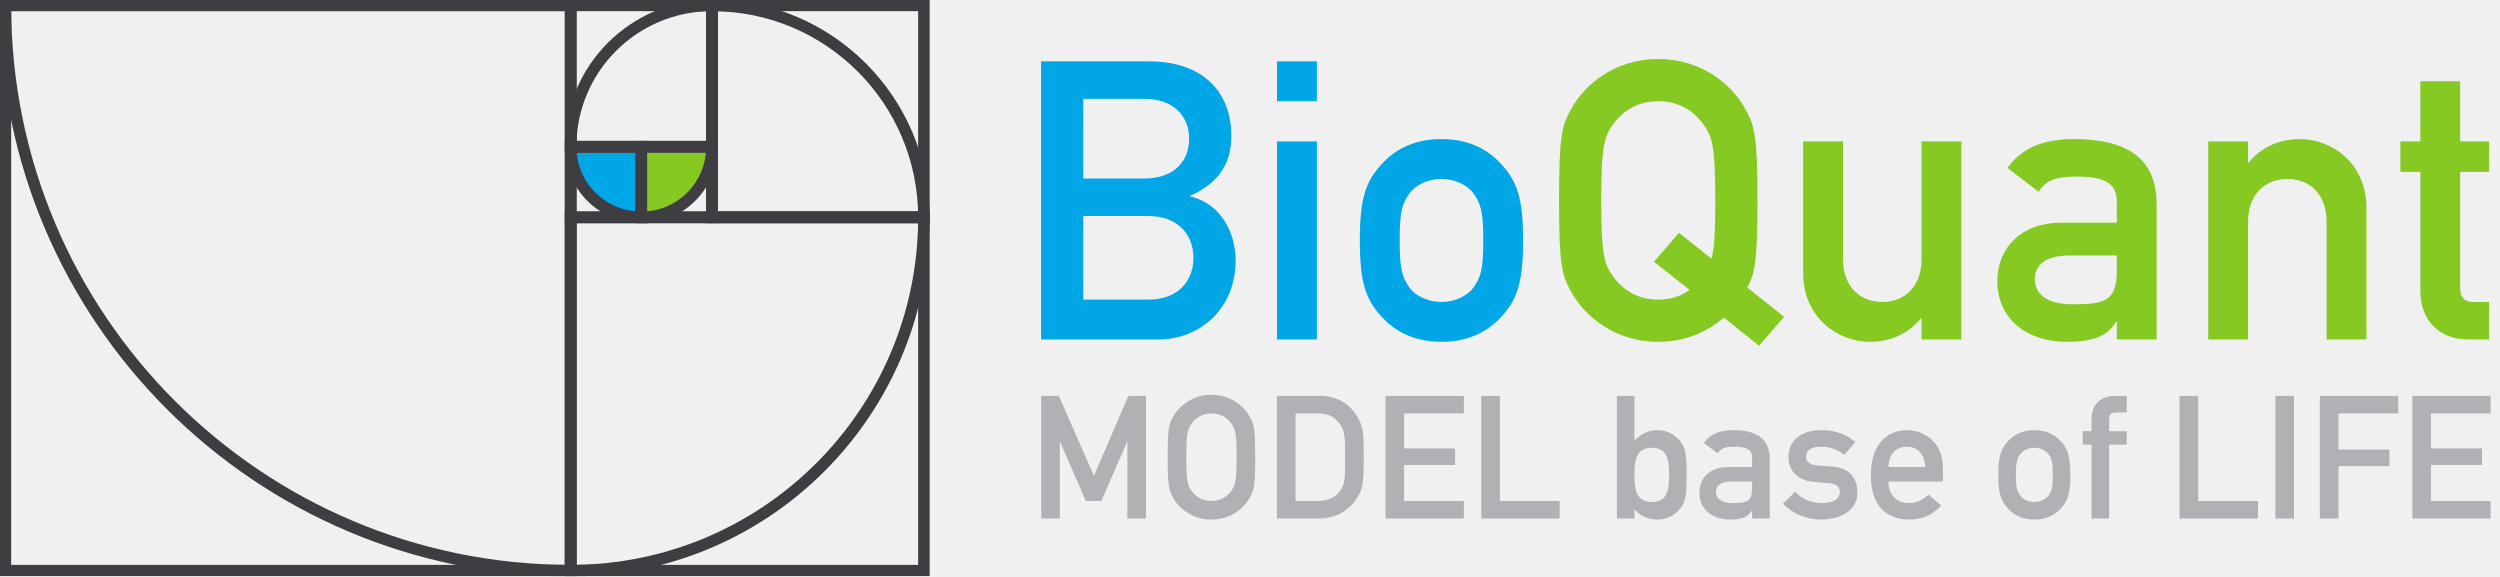
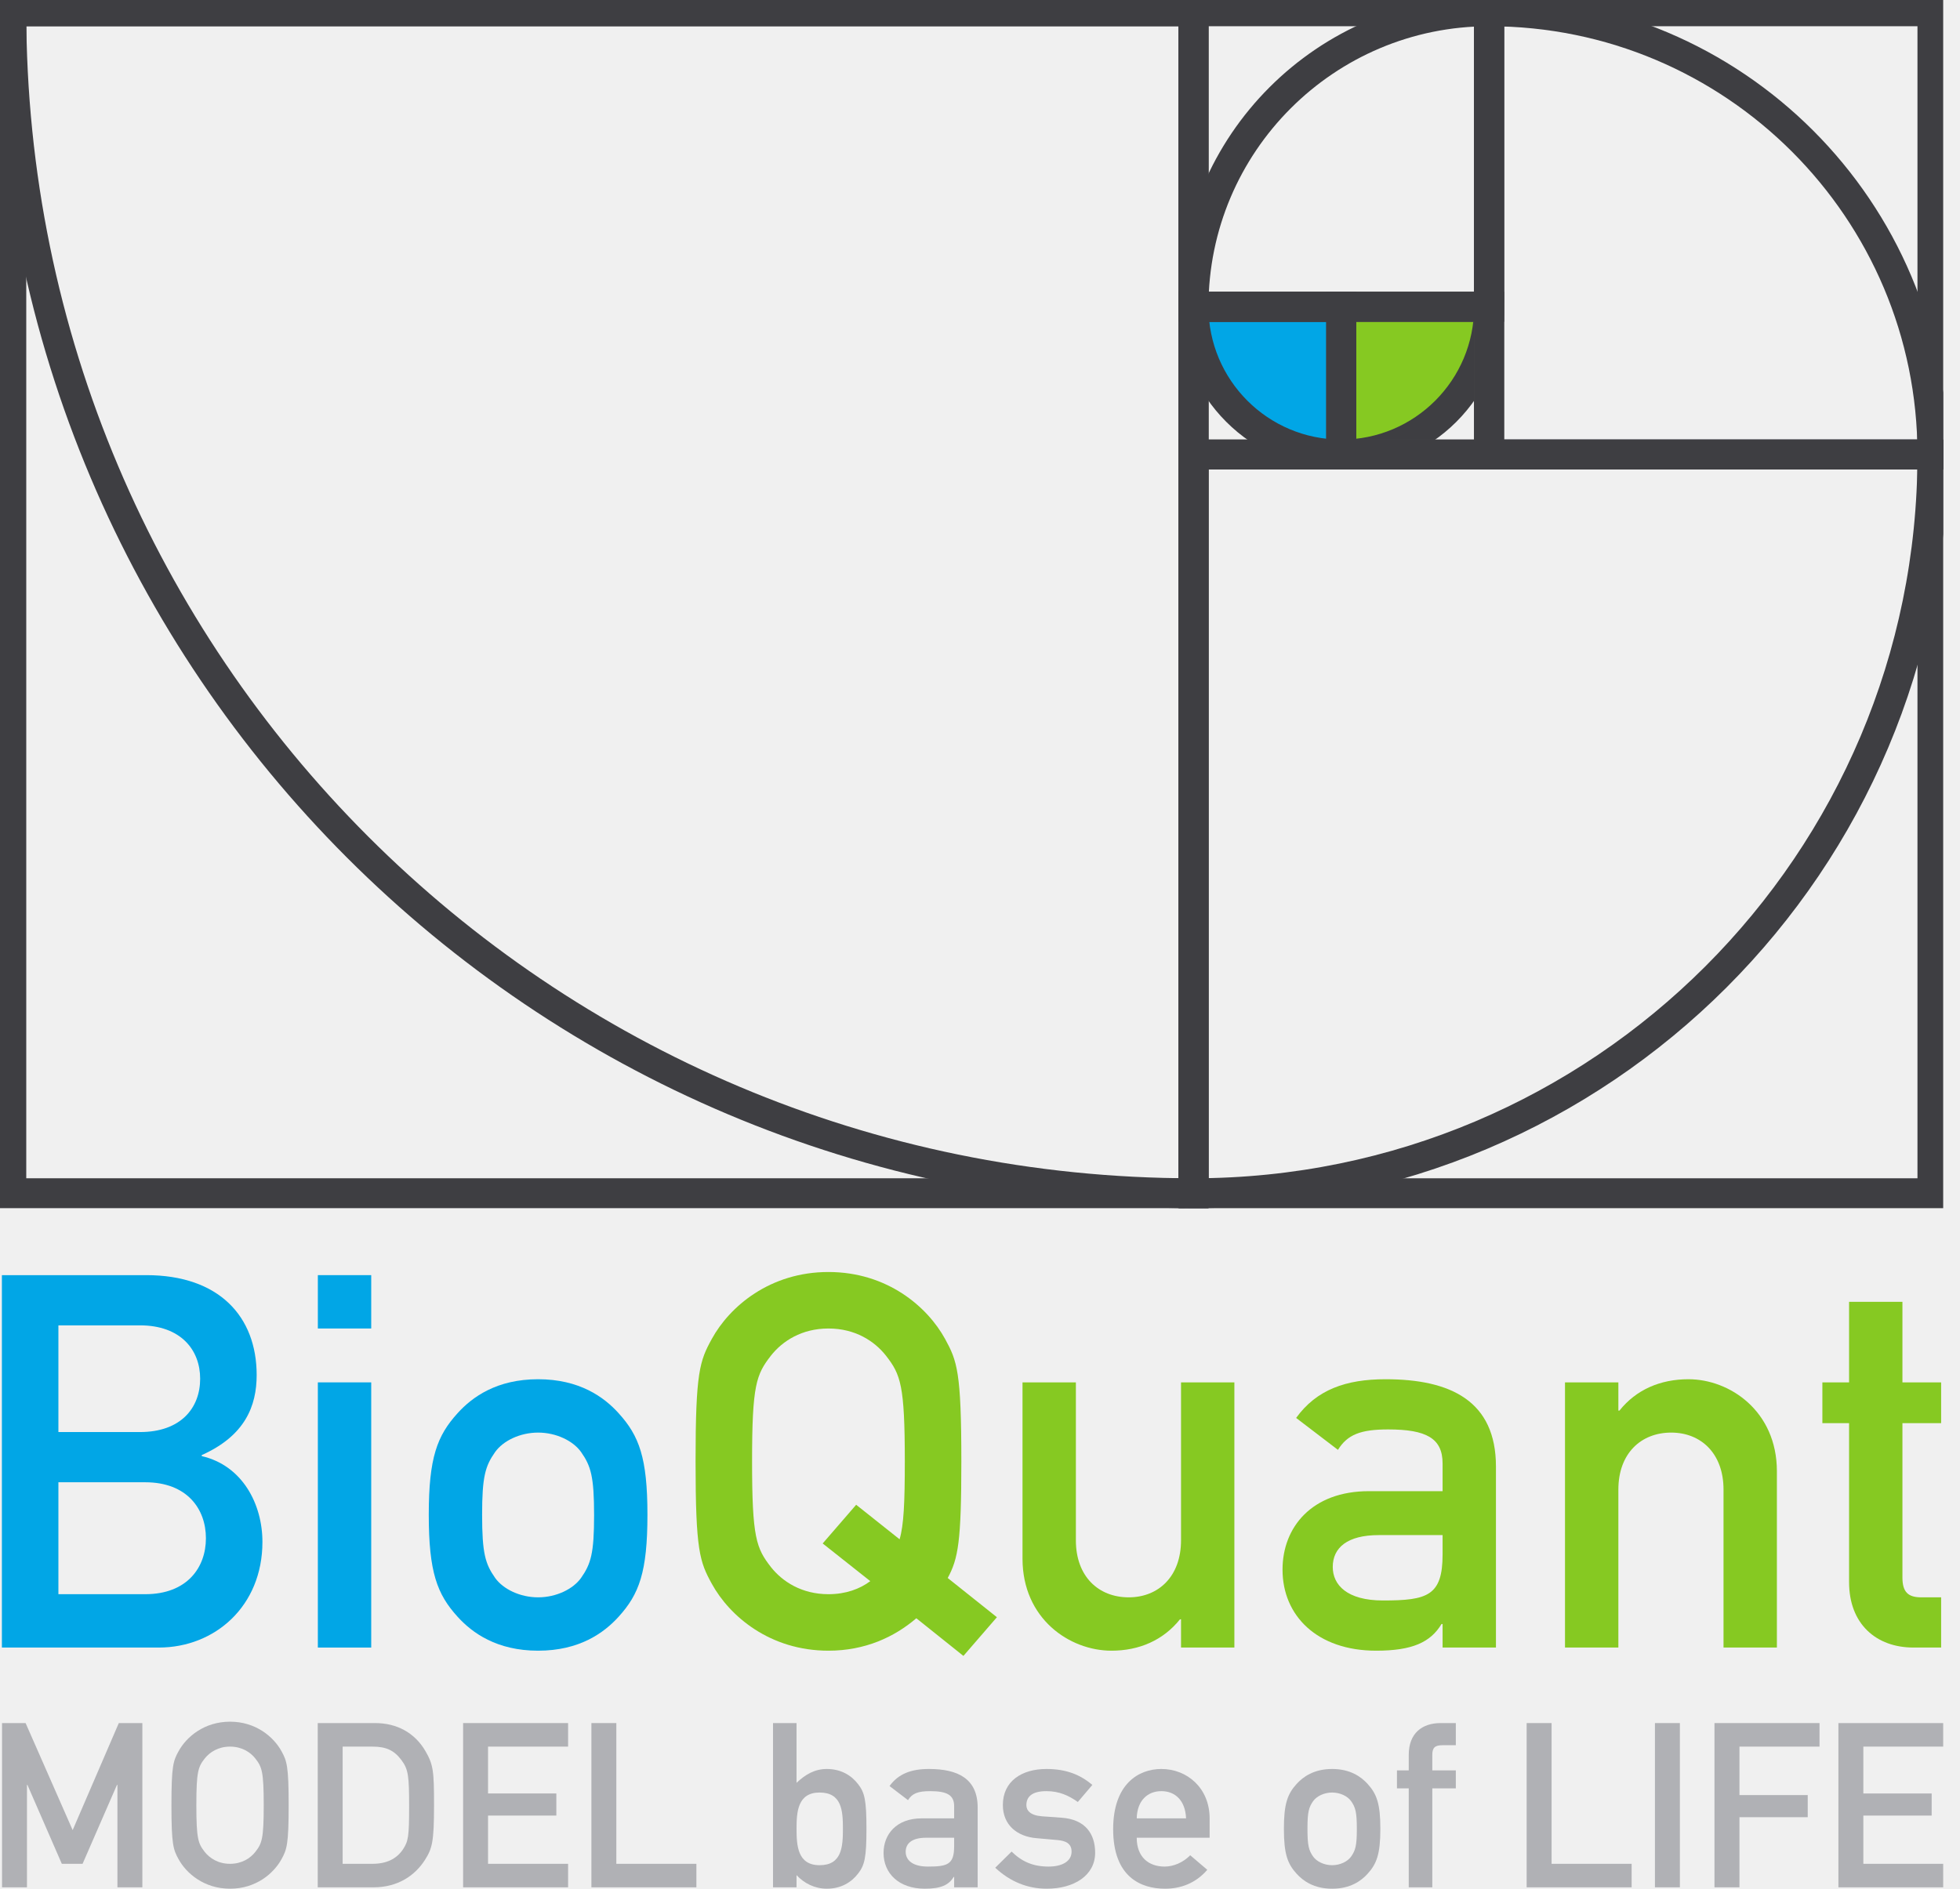
- <svg xmlns="http://www.w3.org/2000/svg" width="217" height="50" viewBox="0 0 217 50" fill="none">
-   <g clip-path="url(#clip0)">
-     <path d="M90.367 5.325H99.725C104.437 5.325 106.879 8.003 106.879 11.8C106.879 13.8 106.133 15.734 103.319 16.988V17.055C105.964 17.666 107.252 20.176 107.252 22.617C107.252 26.787 104.167 29.466 100.538 29.466H90.367V5.325ZM94.029 8.579V15.496H99.318C101.963 15.496 103.217 13.938 103.217 12.039C103.217 10.174 101.963 8.579 99.318 8.579H94.029ZM94.029 18.751V26.008H99.657C102.369 26.008 103.59 24.279 103.59 22.38C103.59 20.481 102.369 18.751 99.657 18.751H94.029Z" fill="#01A6E6" />
-     <path d="M110.845 5.325H114.304V8.784H110.845V5.325ZM110.845 12.276H114.304V29.466H110.845V12.276Z" fill="#01A6E6" />
-     <path d="M119.898 14.277C120.847 13.224 122.44 12.072 125.119 12.072C127.798 12.072 129.391 13.224 130.34 14.277C131.663 15.734 132.205 17.158 132.205 20.854C132.205 24.583 131.663 26.008 130.34 27.465C129.391 28.516 127.798 29.669 125.119 29.669C122.44 29.669 120.847 28.516 119.898 27.465C118.575 26.008 118.033 24.583 118.033 20.854C118.033 17.158 118.575 15.734 119.898 14.277ZM127.899 16.785C127.39 16.073 126.306 15.531 125.119 15.531C123.932 15.531 122.847 16.073 122.339 16.785C121.695 17.701 121.491 18.378 121.491 20.854C121.491 23.362 121.695 24.04 122.339 24.957C122.847 25.669 123.932 26.211 125.119 26.211C126.306 26.211 127.39 25.669 127.899 24.957C128.543 24.04 128.747 23.362 128.747 20.887C128.747 18.378 128.543 17.701 127.899 16.785Z" fill="#01A6E6" />
-     <path d="M149.632 27.567C148.208 28.787 146.31 29.669 143.936 29.669C140.139 29.669 137.529 27.431 136.375 25.329C135.596 23.905 135.324 23.193 135.324 17.395C135.324 11.597 135.596 10.886 136.375 9.462C137.529 7.359 140.139 5.121 143.936 5.121C147.734 5.121 150.345 7.359 151.497 9.462C152.278 10.886 152.55 11.597 152.55 17.395C152.55 22.617 152.345 23.701 151.667 24.957L154.855 27.5L152.684 30.008L149.632 27.567ZM143.564 22.718L145.733 20.209L148.547 22.447C148.819 21.532 148.886 20.074 148.886 17.395C148.886 12.445 148.615 11.767 147.666 10.546C146.92 9.596 145.666 8.784 143.936 8.784C142.208 8.784 140.953 9.596 140.207 10.546C139.257 11.767 138.987 12.445 138.987 17.395C138.987 22.346 139.257 23.023 140.207 24.245C140.953 25.193 142.208 26.008 143.936 26.008C145.056 26.008 145.971 25.669 146.649 25.16L143.564 22.718Z" fill="#86C922" />
-     <path d="M156.514 12.276H159.973V22.515C159.973 24.853 161.431 26.211 163.398 26.211C165.33 26.211 166.788 24.853 166.788 22.515V12.276H170.246V29.466H166.788V27.634H166.72C165.635 28.991 164.076 29.669 162.278 29.669C159.566 29.669 156.514 27.601 156.514 23.701V12.276Z" fill="#86C922" />
-     <path d="M183.74 27.94H183.671C182.96 29.125 181.774 29.669 179.436 29.669C175.603 29.669 173.366 27.398 173.366 24.413C173.366 21.668 175.264 19.328 178.961 19.328H183.74V17.531C183.74 15.903 182.69 15.326 180.214 15.326C178.417 15.326 177.571 15.665 176.959 16.649L174.247 14.581C175.569 12.75 177.468 12.072 180.045 12.072C184.284 12.072 187.198 13.496 187.198 17.735V29.466H183.74V27.94ZM183.74 22.177H179.604C177.571 22.177 176.621 22.989 176.621 24.245C176.621 25.397 177.536 26.414 179.876 26.414C182.756 26.414 183.74 26.11 183.74 23.43V22.177Z" fill="#86C922" />
-     <path d="M191.674 12.276H195.132V14.106H195.201C196.285 12.75 197.845 12.072 199.675 12.072C202.354 12.072 205.406 14.139 205.406 18.039V29.466H201.948V19.226C201.948 16.887 200.489 15.531 198.557 15.531C196.591 15.531 195.132 16.887 195.132 19.226V29.466H191.674V12.276Z" fill="#86C922" />
-     <path d="M210.085 7.053H213.543V12.276H216.052V14.92H213.543V24.922C213.543 25.872 213.915 26.211 214.763 26.211H216.052V29.466H214.255C211.847 29.466 210.085 27.94 210.085 25.229V14.92H208.355V12.276H210.085V7.053Z" fill="#86C922" />
-     <path d="M90.377 34.362H91.903L94.953 41.301L97.945 34.362H99.47V45.01H97.855V38.369H97.825L95.597 43.484H94.251L92.023 38.369H91.992V45.01H90.377V34.362Z" fill="#B0B1B5" />
-     <path d="M101.818 36.186C102.326 35.258 103.479 34.271 105.154 34.271C106.828 34.271 107.98 35.258 108.489 36.186C108.832 36.813 108.952 37.128 108.952 39.685C108.952 42.243 108.832 42.559 108.489 43.186C107.98 44.113 106.828 45.099 105.154 45.099C103.479 45.099 102.326 44.113 101.818 43.186C101.474 42.559 101.355 42.243 101.355 39.685C101.355 37.128 101.474 36.813 101.818 36.186ZM103.508 42.706C103.837 43.126 104.39 43.484 105.154 43.484C105.916 43.484 106.47 43.126 106.799 42.706C107.217 42.168 107.336 41.87 107.336 39.685C107.336 37.502 107.217 37.202 106.799 36.665C106.47 36.245 105.916 35.887 105.154 35.887C104.39 35.887 103.837 36.245 103.508 36.665C103.09 37.202 102.97 37.502 102.97 39.685C102.97 41.87 103.09 42.168 103.508 42.706Z" fill="#B0B1B5" />
-     <path d="M110.837 34.362H114.561C115.966 34.362 117.118 34.99 117.805 36.156C118.329 37.054 118.374 37.457 118.374 39.685C118.374 42.078 118.254 42.497 117.776 43.245C117.147 44.232 116.04 45.01 114.455 45.01H110.837V34.362ZM112.451 43.484H114.381C115.293 43.484 115.936 43.17 116.355 42.559C116.713 42.019 116.759 41.719 116.759 39.746C116.759 37.831 116.713 37.368 116.28 36.784C115.786 36.112 115.248 35.887 114.381 35.887H112.451V43.484Z" fill="#B0B1B5" />
-     <path d="M120.258 34.362H127.063V35.887H121.874V38.923H126.3V40.358H121.874V43.484H127.063V45.01H120.258V34.362Z" fill="#B0B1B5" />
-     <path d="M128.574 34.362H130.19V43.484H135.378V45.01H128.574V34.362Z" fill="#B0B1B5" />
-     <path d="M140.344 34.362H141.869V38.235C142.437 37.697 143.05 37.337 143.828 37.337C144.756 37.337 145.429 37.757 145.862 38.324C146.281 38.864 146.4 39.357 146.4 41.211C146.4 43.081 146.281 43.574 145.862 44.113C145.429 44.681 144.756 45.099 143.828 45.099C143.05 45.099 142.348 44.741 141.869 44.217V45.01H140.344V34.362ZM141.869 41.211C141.869 42.317 141.944 43.574 143.364 43.574C144.8 43.574 144.875 42.393 144.875 41.211C144.875 40.045 144.8 38.864 143.364 38.864C141.944 38.864 141.869 40.12 141.869 41.211Z" fill="#B0B1B5" />
-     <path d="M152.084 44.336H152.052C151.74 44.861 151.217 45.099 150.183 45.099C148.495 45.099 147.508 44.098 147.508 42.781C147.508 41.569 148.345 40.538 149.974 40.538H152.084V39.746C152.084 39.028 151.62 38.773 150.529 38.773C149.737 38.773 149.361 38.923 149.092 39.357L147.896 38.444C148.48 37.637 149.318 37.337 150.452 37.337C152.324 37.337 153.608 37.966 153.608 39.836V45.01H152.084V44.336ZM152.084 41.795H150.26C149.361 41.795 148.942 42.153 148.942 42.706C148.942 43.215 149.347 43.664 150.38 43.664C151.652 43.664 152.084 43.529 152.084 42.347V41.795Z" fill="#B0B1B5" />
-     <path d="M155.807 42.692C156.465 43.335 157.183 43.664 158.201 43.664C159.068 43.664 159.694 43.335 159.694 42.692C159.694 42.153 159.291 41.99 158.771 41.944L157.423 41.824C156.165 41.719 155.241 40.972 155.241 39.671C155.241 38.13 156.465 37.337 158.067 37.337C159.397 37.337 160.295 37.742 161.042 38.369L160.101 39.476C159.503 39.057 158.891 38.773 158.067 38.773C157.095 38.773 156.766 39.162 156.766 39.685C156.766 40.014 157.006 40.344 157.767 40.404L159.025 40.494C160.595 40.598 161.222 41.556 161.222 42.767C161.222 44.248 159.846 45.099 158.081 45.099C156.854 45.099 155.719 44.651 154.746 43.739L155.807 42.692Z" fill="#B0B1B5" />
-     <path d="M163.916 41.795C163.916 43.036 164.677 43.664 165.724 43.664C166.307 43.664 166.934 43.395 167.383 42.931L168.49 43.873C167.743 44.741 166.771 45.099 165.752 45.099C164.196 45.099 162.389 44.352 162.389 41.242C162.389 38.295 164.048 37.337 165.515 37.337C167.188 37.337 168.641 38.579 168.641 40.538V41.795H163.916ZM167.114 40.538C167.068 39.386 166.413 38.773 165.515 38.773C164.617 38.773 163.942 39.386 163.916 40.538H167.114Z" fill="#B0B1B5" />
-     <path d="M174.279 38.309C174.696 37.846 175.4 37.337 176.581 37.337C177.762 37.337 178.466 37.846 178.883 38.309C179.467 38.953 179.707 39.581 179.707 41.211C179.707 42.856 179.467 43.484 178.883 44.127C178.466 44.591 177.762 45.099 176.581 45.099C175.4 45.099 174.696 44.591 174.279 44.127C173.695 43.484 173.455 42.856 173.455 41.211C173.455 39.581 173.695 38.953 174.279 38.309ZM177.808 39.416C177.582 39.102 177.104 38.864 176.581 38.864C176.058 38.864 175.58 39.102 175.354 39.416C175.071 39.82 174.982 40.12 174.982 41.211C174.982 42.317 175.071 42.617 175.354 43.021C175.58 43.335 176.058 43.574 176.581 43.574C177.104 43.574 177.582 43.335 177.808 43.021C178.091 42.617 178.183 42.317 178.183 41.226C178.183 40.12 178.091 39.82 177.808 39.416Z" fill="#B0B1B5" />
-     <path d="M181.546 38.594H180.783V37.428H181.546V36.425C181.546 35.005 182.43 34.362 183.611 34.362H184.598V35.798H183.729C183.237 35.798 183.074 35.961 183.074 36.425V37.428H184.598V38.594H183.074V45.01H181.546V38.594Z" fill="#B0B1B5" />
-     <path d="M189.189 34.362H190.805V43.484H195.993V45.01H189.189V34.362Z" fill="#B0B1B5" />
-     <path d="M197.503 45.01H199.119V34.362H197.503V45.01Z" fill="#B0B1B5" />
-     <path d="M201.362 34.362H208.169V35.887H202.98V39.028H207.405V40.464H202.98V45.01H201.362V34.362Z" fill="#B0B1B5" />
-     <path d="M209.393 34.362H216.198V35.887H211.009V38.923H215.437V40.358H211.009V43.484H216.198V45.01H209.393V34.362Z" fill="#B0B1B5" />
-     <path d="M0.469 0.469C0.469 27.566 22.435 49.531 49.531 49.531V0.469H0.469Z" stroke="#3E3E42" />
-     <path d="M49.531 12.735C49.531 16.123 52.276 18.868 55.665 18.868V12.735H49.531Z" fill="#00ADEF" />
-     <path d="M49.531 12.735C49.531 16.123 52.276 18.868 55.665 18.868V12.735H49.531Z" fill="#01A6E6" stroke="#3E3E42" />
-     <path d="M61.796 0.469C55.022 0.469 49.531 5.961 49.531 12.735H61.796V0.469Z" stroke="#3E3E42" />
-     <path d="M61.796 0.469V18.868H80.195C80.195 8.706 71.958 0.469 61.796 0.469Z" stroke="#3E3E42" />
-     <path d="M80.195 18.868H49.531V49.531C66.466 49.531 80.195 35.803 80.195 18.868V18.868Z" stroke="#3E3E42" />
-     <path d="M61.796 12.735H55.665V18.868C59.051 18.868 61.796 16.123 61.796 12.735Z" fill="#80CC28" />
-     <path d="M61.796 12.735H55.665V18.868C59.051 18.868 61.796 16.123 61.796 12.735Z" fill="#86C922" stroke="#3E3E42" />
-     <path d="M55.665 18.868H61.796V12.735H55.665V18.868Z" stroke="#4F4C4C" />
-     <path d="M55.665 12.735H61.796V0.469H49.531V12.735H55.665Z" stroke="#3E3E42" />
-     <path d="M55.665 18.868H49.531V49.531H80.195V18.868H61.796H55.665Z" stroke="#3E3E42" />
-     <path d="M49.531 12.735V0.469H0.469V49.531H49.531V18.868V12.735Z" stroke="#3E3E42" />
-     <path d="M61.796 0.469V18.868H80.195V0.469H61.796Z" stroke="#3E3E42" />
-     <path d="M49.531 12.735V18.868H55.665V12.735H49.531Z" stroke="#3E3E42" />
+ <svg xmlns="http://www.w3.org/2000/svg" width="83" height="80" viewBox="0 0 83 80" fill="none">
+   <g clip-path="url(#clip0_246101_1000)">
+     <path d="M0.479 0.478C0.479 28.129 22.892 50.541 50.542 50.541V0.478H0.479Z" stroke="#3E3E42" stroke-width="1.266" />
+     <path d="M50.542 12.994C50.542 16.451 53.343 19.252 56.8 19.252V12.994H50.542" fill="#00ADEF" />
+     <path d="M50.542 12.994C50.542 16.451 53.343 19.252 56.8 19.252V12.994H50.542Z" fill="#01A6E6" stroke="#3E3E42" stroke-width="1.266" />
+     <path d="M63.057 0.478C56.145 0.478 50.542 6.083 50.542 12.994H63.057V0.478Z" stroke="#3E3E42" stroke-width="1.266" />
+     <path d="M63.057 0.478V19.252H81.832C81.832 8.883 73.426 0.478 63.057 0.478Z" stroke="#3E3E42" stroke-width="1.266" />
+     <path d="M81.832 19.253H50.542V50.541C67.822 50.541 81.832 36.533 81.832 19.253V19.253Z" stroke="#3E3E42" stroke-width="1.266" />
+     <path d="M63.057 12.994H56.8V19.252C60.256 19.252 63.057 16.451 63.057 12.994" fill="#80CC28" />
+     <path d="M63.057 12.994H56.8V19.252C60.256 19.252 63.057 16.451 63.057 12.994V12.994Z" fill="#86C922" stroke="#3E3E42" stroke-width="1.266" />
+     <path d="M56.8 19.252H63.057V12.994H56.8V19.252Z" stroke="#4F4C4C" stroke-width="1.266" />
+     <path d="M56.8 12.994H63.057V0.478H50.542V12.994H56.8Z" stroke="#3E3E42" stroke-width="1.266" />
+     <path d="M56.8 19.253H50.542V50.541H81.832V19.253H63.057H56.8Z" stroke="#3E3E42" stroke-width="1.266" />
+     <path d="M50.542 12.994V0.478H0.479V50.541H50.542V19.253V12.994Z" stroke="#3E3E42" stroke-width="1.266" />
+     <path d="M63.057 0.478V19.252H81.832V0.478H63.057Z" stroke="#3E3E42" stroke-width="1.266" />
+     <path d="M50.542 12.994V19.252H56.8V12.994H50.542Z" stroke="#3E3E42" stroke-width="1.266" />
+     <path d="M0.08 54.011H6.195C9.274 54.011 10.869 55.761 10.869 58.242C10.869 59.549 10.381 60.812 8.543 61.632V61.676C10.271 62.075 11.113 63.715 11.113 65.31C11.113 68.035 9.097 69.785 6.726 69.785H0.08V54.011ZM2.473 56.138V60.657H5.928C7.657 60.657 8.476 59.639 8.476 58.398C8.476 57.179 7.657 56.138 5.928 56.138H2.473ZM2.473 62.784V67.525H6.15C7.922 67.525 8.72 66.396 8.72 65.155C8.72 63.914 7.922 62.784 6.15 62.784H2.473" fill="#01A6E6" />
+     <path d="M13.46 54.011H15.72V56.271H13.46V54.011ZM13.46 58.553H15.72V69.785H13.46V58.553Z" fill="#01A6E6" />
+     <path d="M19.375 59.861C19.996 59.172 21.037 58.42 22.787 58.42C24.537 58.42 25.578 59.172 26.198 59.861C27.063 60.813 27.417 61.743 27.417 64.158C27.417 66.595 27.063 67.525 26.198 68.478C25.578 69.164 24.537 69.918 22.787 69.918C21.037 69.918 19.996 69.164 19.375 68.478C18.511 67.525 18.157 66.595 18.157 64.158C18.157 61.743 18.511 60.813 19.375 59.861ZM24.604 61.499C24.271 61.034 23.562 60.68 22.787 60.68C22.012 60.68 21.303 61.034 20.97 61.499C20.549 62.097 20.416 62.54 20.416 64.158C20.416 65.797 20.549 66.24 20.97 66.839C21.303 67.304 22.012 67.658 22.787 67.658C23.562 67.658 24.271 67.304 24.604 66.839C25.024 66.24 25.158 65.797 25.158 64.179C25.158 62.54 25.024 62.097 24.604 61.499Z" fill="#01A6E6" />
+     <path d="M38.804 68.544C37.873 69.341 36.633 69.918 35.082 69.918C32.601 69.918 30.895 68.455 30.142 67.082C29.632 66.152 29.455 65.686 29.455 61.898C29.455 58.11 29.632 57.645 30.142 56.714C30.895 55.341 32.601 53.878 35.082 53.878C37.563 53.878 39.269 55.341 40.022 56.714C40.532 57.645 40.71 58.11 40.71 61.898C40.71 65.31 40.576 66.018 40.133 66.839L42.216 68.5L40.798 70.139L38.804 68.544ZM34.838 65.376L36.256 63.737L38.095 65.199C38.272 64.601 38.316 63.649 38.316 61.898C38.316 58.663 38.139 58.221 37.519 57.423C37.031 56.802 36.212 56.271 35.082 56.271C33.953 56.271 33.133 56.802 32.645 57.423C32.025 58.221 31.848 58.663 31.848 61.898C31.848 65.133 32.025 65.575 32.645 66.374C33.133 66.993 33.953 67.525 35.082 67.525C35.813 67.525 36.411 67.304 36.854 66.972L34.838 65.376" fill="#86C922" />
+     <path d="M43.3 58.553H45.56V65.243C45.56 66.771 46.513 67.658 47.798 67.658C49.06 67.658 50.013 66.771 50.013 65.243V58.553H52.272V69.785H50.013V68.588H49.969C49.26 69.475 48.241 69.918 47.067 69.918C45.294 69.918 43.3 68.566 43.3 66.018V58.553" fill="#86C922" />
+     <path d="M61.089 68.788H61.044C60.58 69.562 59.804 69.918 58.277 69.918C55.773 69.918 54.311 68.434 54.311 66.484C54.311 64.69 55.551 63.161 57.967 63.161H61.089V61.987C61.089 60.923 60.403 60.546 58.785 60.546C57.611 60.546 57.058 60.768 56.658 61.411L54.887 60.059C55.75 58.863 56.991 58.42 58.675 58.42C61.444 58.42 63.349 59.35 63.349 62.12V69.785H61.089V68.788ZM61.089 65.022H58.387C57.058 65.022 56.438 65.553 56.438 66.373C56.438 67.127 57.036 67.791 58.565 67.791C60.446 67.791 61.089 67.592 61.089 65.841V65.022Z" fill="#86C922" />
+     <path d="M66.273 58.553H68.533V59.749H68.578C69.286 58.862 70.305 58.42 71.501 58.42C73.252 58.42 75.246 59.77 75.246 62.319V69.785H72.986V63.094C72.986 61.566 72.033 60.68 70.771 60.68C69.486 60.68 68.533 61.566 68.533 63.094V69.785H66.273V58.553" fill="#86C922" />
+     <path d="M78.303 55.141H80.562V58.553H82.201V60.281H80.562V66.816C80.562 67.437 80.805 67.658 81.359 67.658H82.201V69.785H81.028C79.454 69.785 78.303 68.788 78.303 67.016V60.281H77.172V58.553H78.303V55.141" fill="#86C922" />
+     <path d="M0.086 72.984H1.084L3.077 77.518L5.031 72.984H6.028V79.941H4.973V75.603H4.953L3.497 78.945H2.618L1.162 75.603H1.142V79.941H0.086V72.984" fill="#B0B1B5" />
+     <path d="M7.562 74.176C7.894 73.57 8.647 72.925 9.742 72.925C10.836 72.925 11.588 73.57 11.921 74.176C12.145 74.586 12.224 74.791 12.224 76.462C12.224 78.133 12.145 78.34 11.921 78.75C11.588 79.355 10.836 80 9.742 80C8.647 80 7.894 79.355 7.562 78.75C7.337 78.34 7.26 78.133 7.26 76.462C7.26 74.791 7.337 74.586 7.562 74.176ZM8.666 78.436C8.881 78.711 9.243 78.945 9.742 78.945C10.24 78.945 10.602 78.711 10.816 78.436C11.09 78.085 11.168 77.89 11.168 76.462C11.168 75.036 11.09 74.84 10.816 74.489C10.602 74.215 10.24 73.981 9.742 73.981C9.243 73.981 8.881 74.215 8.666 74.489C8.393 74.84 8.315 75.036 8.315 76.462C8.315 77.89 8.393 78.085 8.666 78.436Z" fill="#B0B1B5" />
+     <path d="M13.455 72.984H15.888C16.806 72.984 17.559 73.395 18.008 74.157C18.35 74.743 18.38 75.007 18.38 76.462C18.38 78.026 18.302 78.3 17.989 78.789C17.578 79.433 16.855 79.941 15.819 79.941H13.455V72.984ZM14.51 78.945H15.771C16.366 78.945 16.787 78.74 17.06 78.34C17.294 77.987 17.325 77.791 17.325 76.502C17.325 75.251 17.294 74.949 17.011 74.567C16.689 74.127 16.337 73.981 15.771 73.981H14.51V78.945Z" fill="#B0B1B5" />
+     <path d="M19.611 72.984H24.057V73.981H20.667V75.965H23.559V76.902H20.667V78.945H24.057V79.941H19.611V72.984" fill="#B0B1B5" />
+     <path d="M25.044 72.984H26.1V78.945H29.49V79.941H25.044V72.984" fill="#B0B1B5" />
+     <path d="M32.735 72.984H33.731V75.515C34.102 75.163 34.503 74.928 35.011 74.928C35.617 74.928 36.057 75.202 36.34 75.573C36.614 75.926 36.692 76.248 36.692 77.46C36.692 78.681 36.614 79.004 36.34 79.355C36.057 79.727 35.617 80 35.011 80C34.503 80 34.044 79.766 33.731 79.424V79.941H32.735V72.984ZM33.731 77.46C33.731 78.182 33.78 79.004 34.708 79.004C35.647 79.004 35.695 78.231 35.695 77.46C35.695 76.697 35.647 75.926 34.708 75.926C33.78 75.926 33.731 76.746 33.731 77.46Z" fill="#B0B1B5" />
+     <path d="M40.405 79.501H40.385C40.181 79.844 39.839 80 39.164 80C38.06 80 37.416 79.346 37.416 78.485C37.416 77.694 37.963 77.02 39.027 77.02H40.405V76.502C40.405 76.033 40.102 75.867 39.39 75.867C38.872 75.867 38.627 75.964 38.451 76.248L37.669 75.651C38.051 75.124 38.598 74.928 39.339 74.928C40.562 74.928 41.401 75.339 41.401 76.561V79.941H40.405V79.501ZM40.405 77.841H39.214C38.627 77.841 38.353 78.075 38.353 78.436C38.353 78.769 38.617 79.062 39.292 79.062C40.123 79.062 40.405 78.974 40.405 78.202V77.841Z" fill="#B0B1B5" />
+     <path d="M42.838 78.427C43.268 78.847 43.737 79.062 44.403 79.062C44.969 79.062 45.378 78.847 45.378 78.427C45.378 78.075 45.115 77.968 44.774 77.938L43.894 77.86C43.072 77.791 42.468 77.303 42.468 76.453C42.468 75.446 43.268 74.928 44.315 74.928C45.184 74.928 45.771 75.193 46.258 75.603L45.643 76.326C45.253 76.052 44.853 75.867 44.315 75.867C43.679 75.867 43.464 76.121 43.464 76.462C43.464 76.678 43.621 76.893 44.118 76.932L44.941 76.991C45.967 77.059 46.376 77.684 46.376 78.476C46.376 79.444 45.477 80 44.324 80C43.522 80 42.781 79.707 42.145 79.111L42.838 78.427" fill="#B0B1B5" />
+     <path d="M48.137 77.841C48.137 78.652 48.634 79.062 49.318 79.062C49.699 79.062 50.108 78.886 50.402 78.583L51.125 79.199C50.637 79.766 50.002 80 49.336 80C48.32 80 47.139 79.512 47.139 77.479C47.139 75.554 48.223 74.928 49.181 74.928C50.275 74.928 51.224 75.74 51.224 77.02V77.841H48.137ZM50.226 77.02C50.196 76.267 49.768 75.867 49.181 75.867C48.594 75.867 48.154 76.267 48.137 77.02H50.226Z" fill="#B0B1B5" />
+     <path d="M54.907 75.563C55.18 75.261 55.64 74.928 56.412 74.928C57.184 74.928 57.643 75.261 57.916 75.563C58.297 75.984 58.454 76.394 58.454 77.46C58.454 78.534 58.297 78.945 57.916 79.365C57.643 79.668 57.184 80 56.412 80C55.64 80 55.18 79.668 54.907 79.365C54.526 78.945 54.369 78.534 54.369 77.46C54.369 76.394 54.526 75.984 54.907 75.563ZM57.213 76.287C57.066 76.082 56.754 75.926 56.412 75.926C56.07 75.926 55.758 76.082 55.61 76.287C55.425 76.55 55.367 76.746 55.367 77.46C55.367 78.182 55.425 78.378 55.61 78.642C55.758 78.847 56.07 79.004 56.412 79.004C56.754 79.004 57.066 78.847 57.213 78.642C57.398 78.378 57.458 78.182 57.458 77.469C57.458 76.746 57.398 76.55 57.213 76.287" fill="#B0B1B5" />
+     <path d="M59.656 75.75H59.157V74.987H59.656V74.332C59.656 73.404 60.233 72.984 61.005 72.984H61.65V73.922H61.082C60.761 73.922 60.654 74.029 60.654 74.332V74.987H61.65V75.75H60.654V79.941H59.656V75.75" fill="#B0B1B5" />
+     <path d="M64.649 72.984H65.705V78.945H69.095V79.941H64.649V72.984" fill="#B0B1B5" />
+     <path d="M70.082 79.941H71.138V72.984H70.082V79.941Z" fill="#B0B1B5" />
+     <path d="M72.603 72.984H77.051V73.981H73.661V76.033H76.552V76.971H73.661V79.941H72.603V72.984" fill="#B0B1B5" />
+     <path d="M77.851 72.984H82.297V73.981H78.907V75.965H81.8V76.902H78.907V78.945H82.297V79.941H77.851V72.984" fill="#B0B1B5" />
  </g>
  <defs>
-     <clipPath id="clip0">
-       <rect width="216.184" height="50" fill="white" />
+     <clipPath id="clip0_246101_1000">
+       <rect width="82.288" height="80" fill="white" />
    </clipPath>
  </defs>
</svg>
